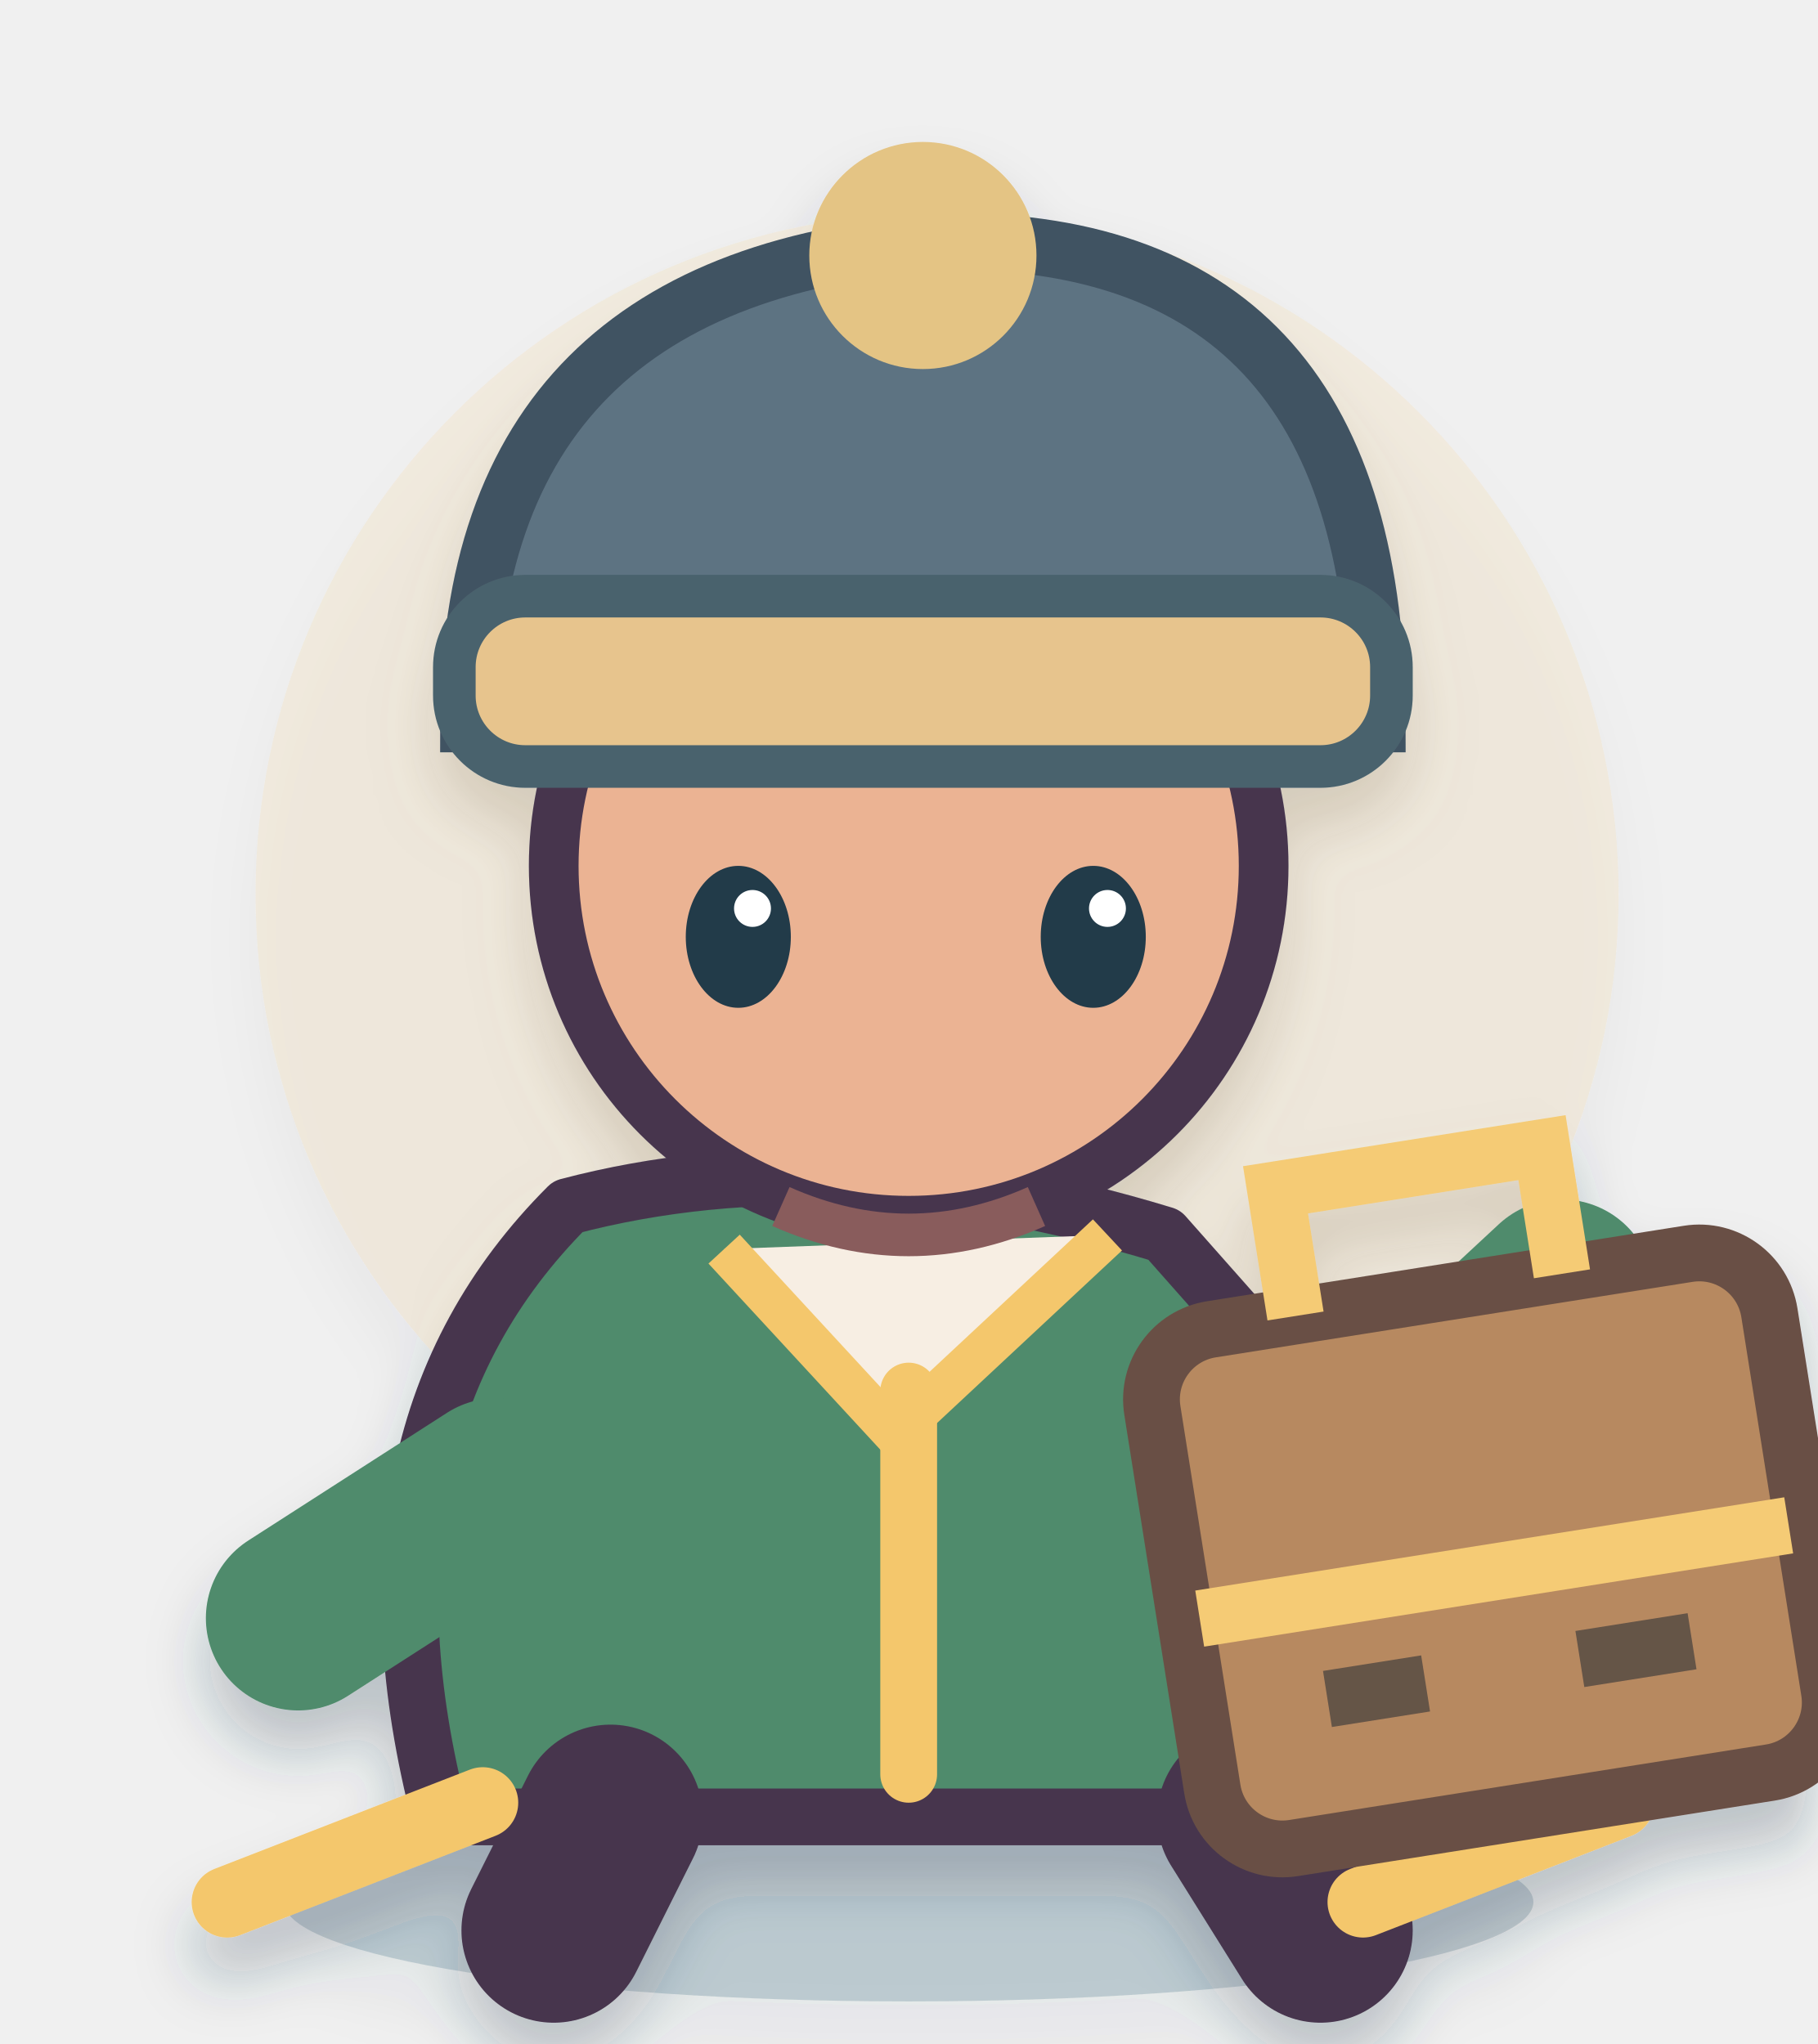
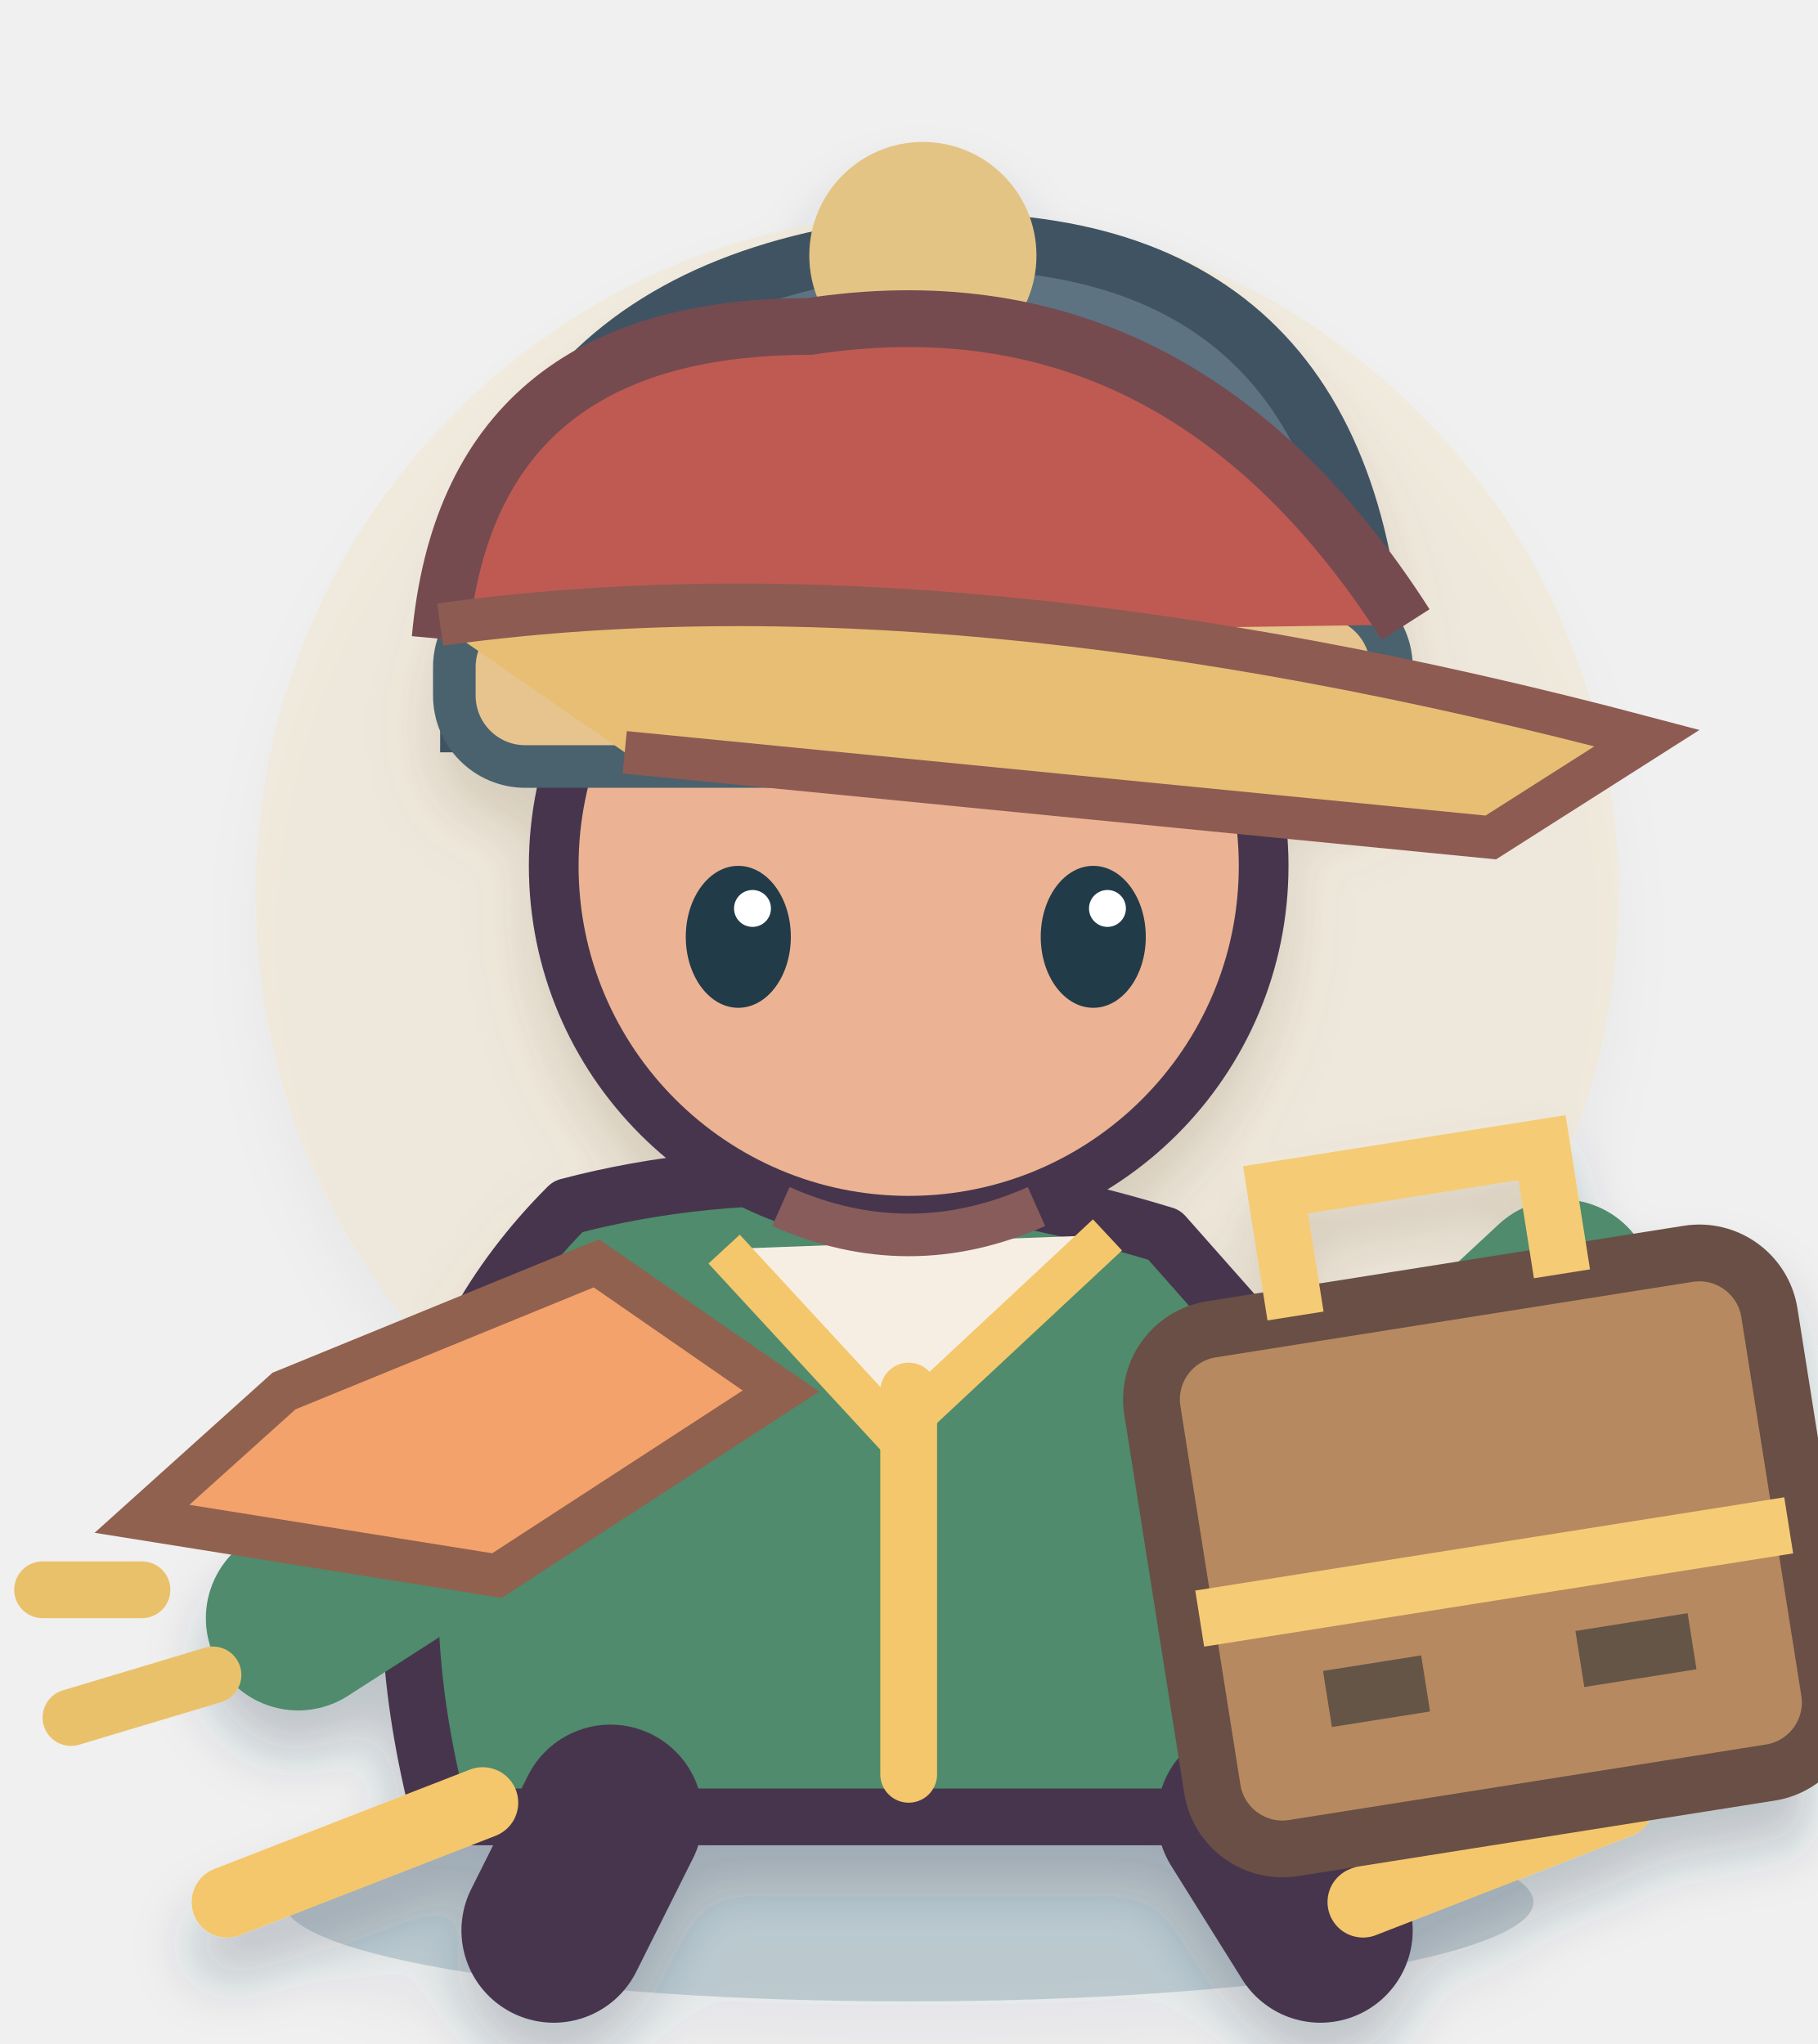
<svg xmlns="http://www.w3.org/2000/svg" viewBox="0 0 128 144" role="img" aria-labelledby="title-alimony">
  <defs>
    <filter id="shadow" x="-25%" y="-25%" width="150%" height="150%">
      <feDropShadow dx="0" dy="3" stdDeviation="2" flood-color="#163950" flood-opacity=".25" />
    </filter>
  </defs>
  <g filter="url(#shadow)">
    <ellipse cx="64" cy="134" rx="44" ry="7" fill="#0d3e58" opacity=".18" />
    <circle cx="66" cy="63" r="48" fill="#f4c76c" opacity=".13" />
    <path d="M31 128Q24 101 40 85Q59 80 82 87L105 113 100 128Z" fill="#4f8b6c" stroke="#47364e" stroke-width="4" stroke-linejoin="round" />
    <path d="M35 105L21 114M96 104L110 91" stroke="#4f8b6c" stroke-width="13" stroke-linecap="round" />
    <path d="M43 128L39 136M88 128L93 136" stroke="#47364e" stroke-width="13" stroke-linecap="round" />
    <path d="M51 88L63 101 78 87" fill="#f7eee3" stroke="#f4c76c" stroke-width="3" />
    <path d="M64 98V125" stroke="#f4c76c" stroke-width="4" stroke-linecap="round" />
    <ellipse cx="64" cy="61" rx="25" ry="25" fill="#ebb393" stroke="#47364e" stroke-width="3.5" />
    <path d="M35 54Q31 32 53 30L61 18 67 32 80 20 82 35 93 55Z" fill="#7d5846" />
    <ellipse cx="52" cy="66" rx="3.7" ry="5" fill="#223a4a" />
    <ellipse cx="77" cy="66" rx="3.7" ry="5" fill="#223a4a" />
    <circle cx="53" cy="64" r="1.3" fill="#fff" />
    <circle cx="78" cy="64" r="1.3" fill="#fff" />
    <path d="M55 85Q64 89 73 85" fill="none" stroke="#895b5c" stroke-width="3" />
    <path d="M16 134L34 127M96 134L114 127" stroke="#f4c76c" stroke-width="5" stroke-linecap="round" />
    <path d="M33 51Q33 19 67 17Q97 17 97 51Z" fill="#5d7382" stroke="#415262" stroke-width="4" />
    <rect x="32" y="42" width="66" height="12" rx="5" fill="#e7c48d" stroke="#4a626d" stroke-width="3" />
    <circle cx="65" cy="18" r="8" fill="#e4c484" />
    <g transform="translate(103 103) rotate(-9)">
      <rect x="-21" y="-12" width="44" height="37" rx="5" fill="#b78960" stroke="#695044" stroke-width="4" />
      <path d="M-10-12V-21H9V-12M-20 8H22" stroke="#f5cb75" stroke-width="4" fill="none" />
      <path d="M-12 15H-5M6 15H14" stroke="#655447" stroke-width="4" />
    </g>
  </g>
+   <g aria-label="Спортивний козирок утікача">
+     <path d="M31 45Q33 23 57 23Q83 19 99 44" fill="#bf5a52" stroke="#754b50" stroke-width="4" />
+     <path d="M31 44Q67 39 116 52L105 59 44 53" fill="#e8be74" stroke="#8d5b52" stroke-width="3" />
+     <path d="M20 98L42 89 55 98 35 111 10 107Z" fill="#f3a26b" stroke="#91614f" stroke-width="3" />
+     <path d="M10 112L3 112M15 118L5 121" stroke="#eac16b" stroke-width="4" stroke-linecap="round" />
+   </g>
</svg>
